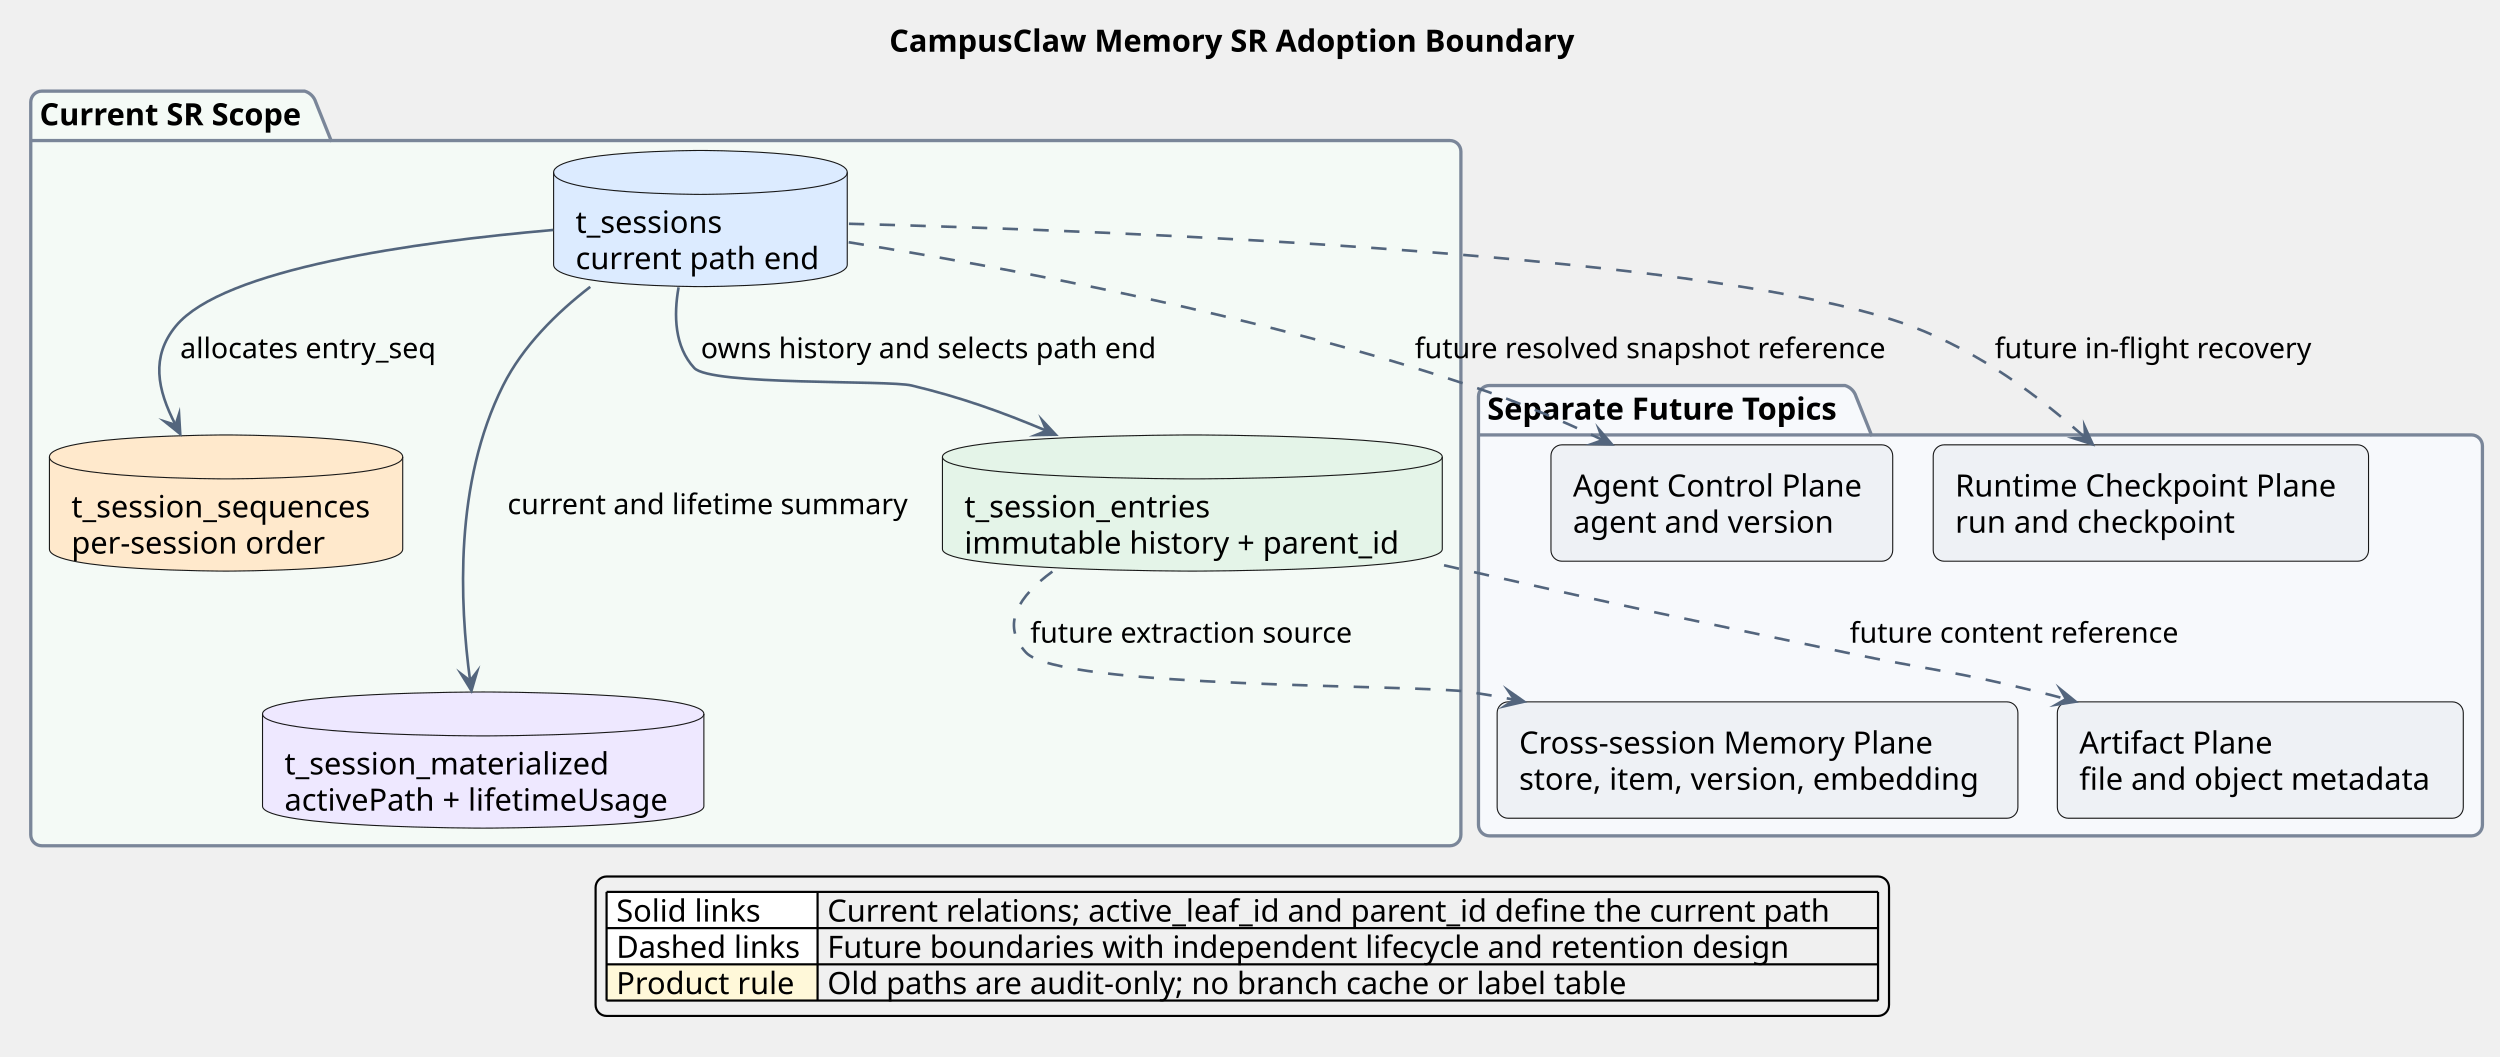
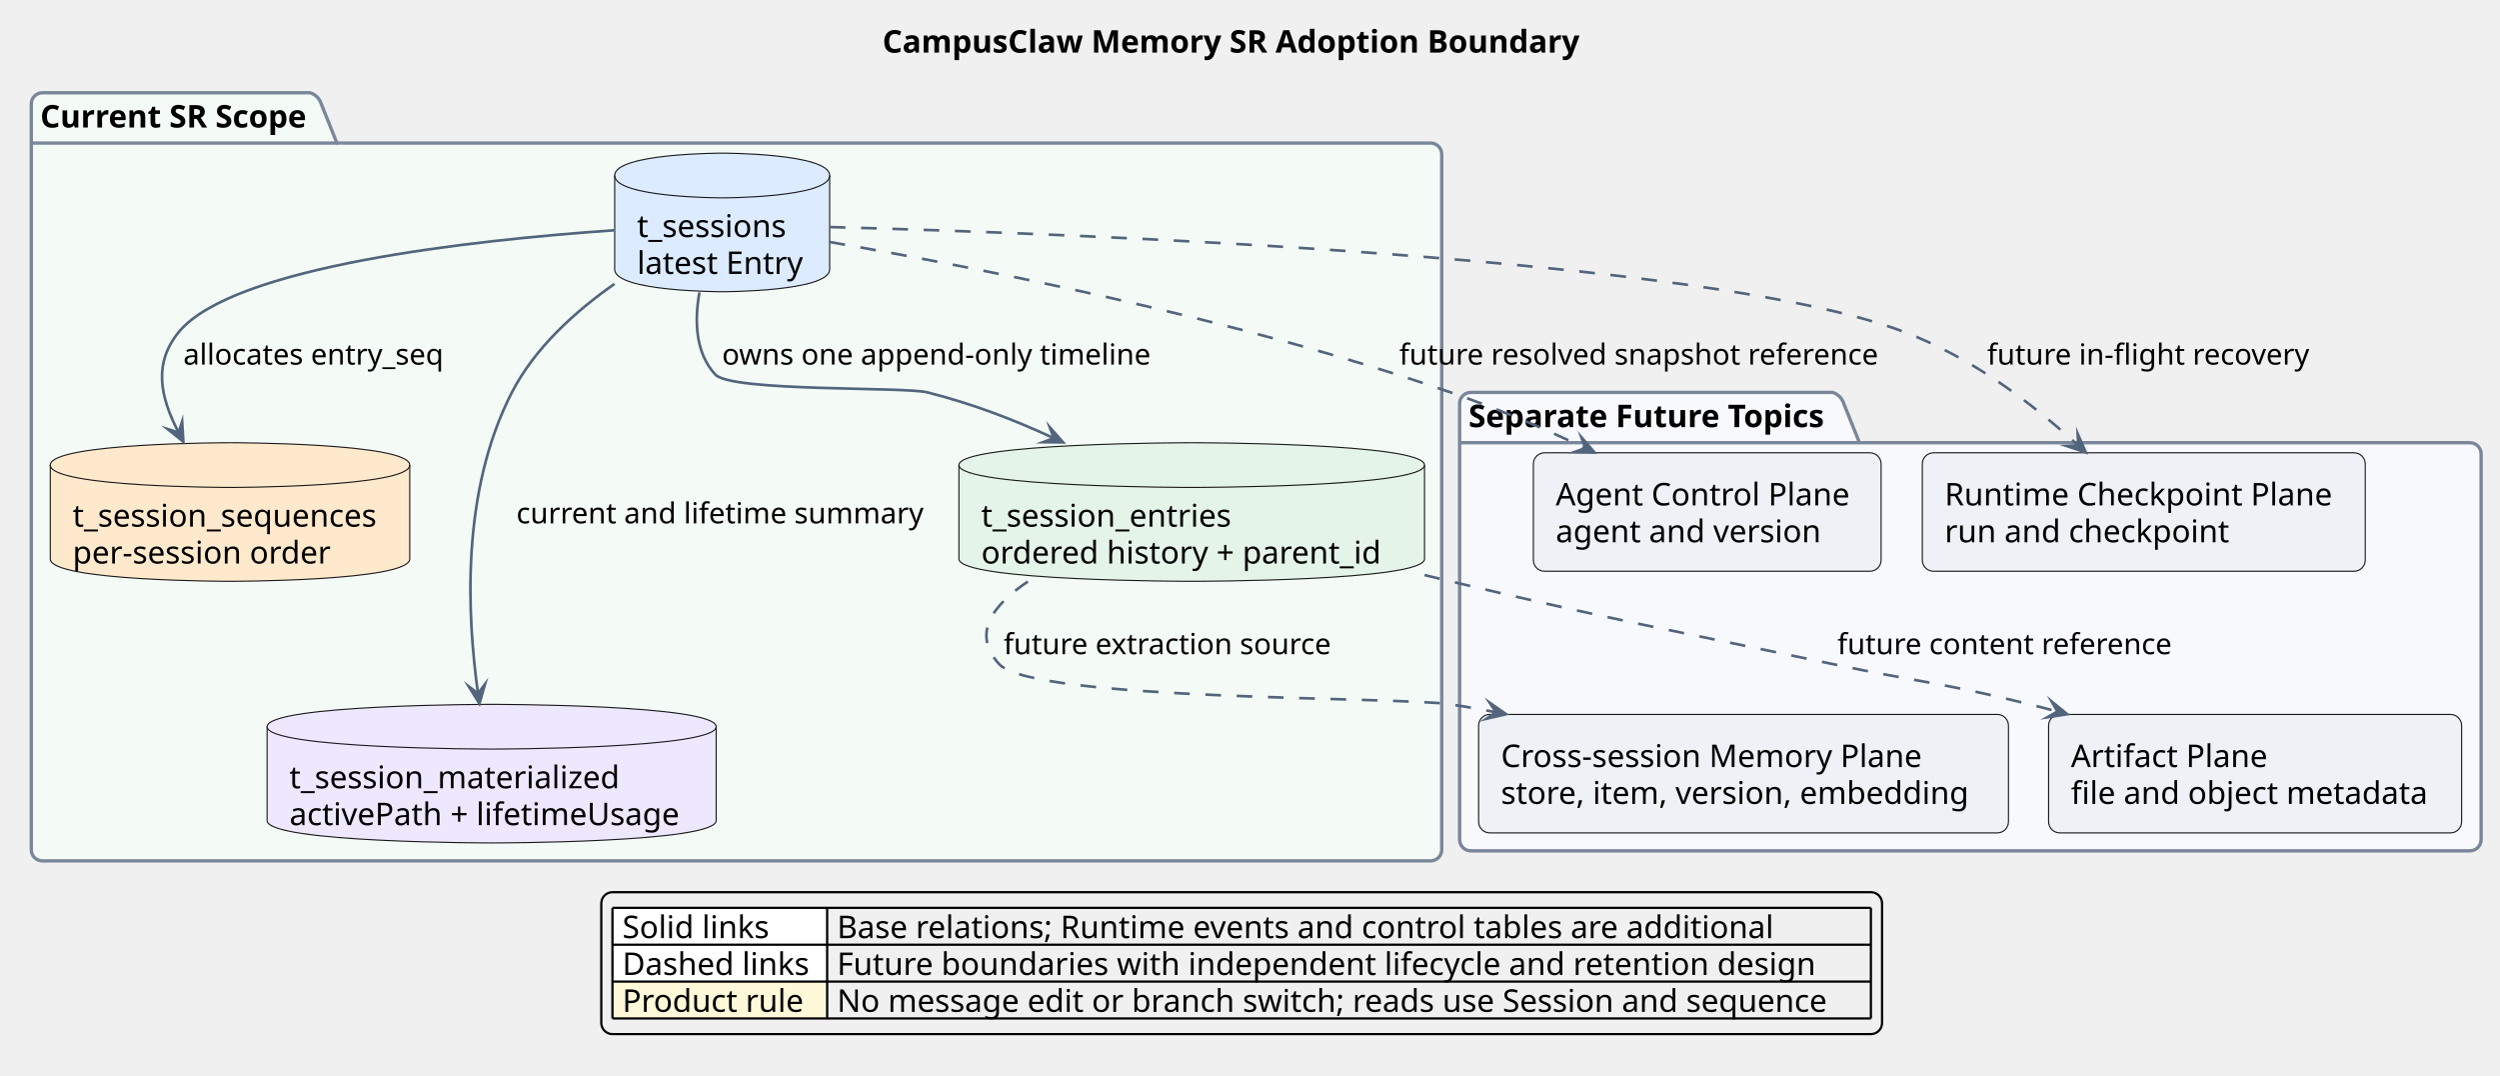
- <svg xmlns="http://www.w3.org/2000/svg" contentStyleType="text/css" data-diagram-type="DESCRIPTION" height="481px" preserveAspectRatio="none" style="width:1138px;height:481px;background:#FFFFFF;" version="1.1" viewBox="0 0 1138 481" width="1138px" zoomAndPan="magnify">
+ <svg xmlns="http://www.w3.org/2000/svg" contentStyleType="text/css" data-diagram-type="DESCRIPTION" height="481px" preserveAspectRatio="none" style="width:1118px;height:481px;background:#FFFFFF;" version="1.1" viewBox="0 0 1118 481" width="1118px" zoomAndPan="magnify">
  <defs />
  <g>
    <g class="title" data-source-line="77">
-       <text fill="#000000" font-family="sans-serif" font-size="14" font-weight="700" lengthAdjust="spacing" textLength="321.419" x="404.791" y="23.535">CampusClaw Memory SR Adoption Boundary</text>
+       <text fill="#000000" font-family="sans-serif" font-size="14" font-weight="700" lengthAdjust="spacing" textLength="321.419" x="394.791" y="23.535">CampusClaw Memory SR Adoption Boundary</text>
    </g>
    <g class="cluster" data-qualified-name="CurrentScope" data-source-line="102" id="ent0001">
-       <path d="M19,41.488 L138.724,41.488 A7.5,7.5 0 0 1 143.724,46.488 L150.724,63.977 L660,63.977 A5,5 0 0 1 665,68.977 L665,379.988 A5,5 0 0 1 660,384.988 L19,384.988 A5,5 0 0 1 14,379.988 L14,46.488 A5,5 0 0 1 19,41.488" fill="#F4FAF6" style="stroke:#7A8699;stroke-width:1.5;" />
+       <path d="M19,41.488 L138.724,41.488 A7.5,7.5 0 0 1 143.724,46.488 L150.724,63.977 L640,63.977 A5,5 0 0 1 645,68.977 L645,379.988 A5,5 0 0 1 640,384.988 L19,384.988 A5,5 0 0 1 14,379.988 L14,46.488 A5,5 0 0 1 19,41.488" fill="#F4FAF6" style="stroke:#7A8699;stroke-width:1.5;" />
      <line style="stroke:#7A8699;stroke-width:1.5;" x1="14" x2="150.724" y1="63.977" y2="63.977" />
      <text fill="#000000" font-family="sans-serif" font-size="14" font-weight="700" lengthAdjust="spacing" textLength="123.724" x="18" y="57.023">Current SR Scope</text>
    </g>
    <g class="cluster" data-qualified-name="FutureScope" data-source-line="114" id="ent0010">
-       <path d="M678,175.488 L839.874,175.488 A7.5,7.5 0 0 1 844.874,180.488 L851.874,197.977 L1125,197.977 A5,5 0 0 1 1130,202.977 L1130,375.488 A5,5 0 0 1 1125,380.488 L678,380.488 A5,5 0 0 1 673,375.488 L673,180.488 A5,5 0 0 1 678,175.488" fill="#F7F9FC" style="stroke:#7A8699;stroke-width:1.5;" />
-       <line style="stroke:#7A8699;stroke-width:1.5;" x1="673" x2="851.874" y1="197.977" y2="197.977" />
-       <text fill="#000000" font-family="sans-serif" font-size="14" font-weight="700" lengthAdjust="spacing" textLength="165.874" x="677" y="191.023">Separate Future Topics</text>
+       <path d="M658,175.488 L819.874,175.488 A7.5,7.5 0 0 1 824.874,180.488 L831.874,197.977 L1105,197.977 A5,5 0 0 1 1110,202.977 L1110,375.488 A5,5 0 0 1 1105,380.488 L658,380.488 A5,5 0 0 1 653,375.488 L653,180.488 A5,5 0 0 1 658,175.488" fill="#F7F9FC" style="stroke:#7A8699;stroke-width:1.5;" />
+       <line style="stroke:#7A8699;stroke-width:1.5;" x1="653" x2="831.874" y1="197.977" y2="197.977" />
+       <text fill="#000000" font-family="sans-serif" font-size="14" font-weight="700" lengthAdjust="spacing" textLength="165.874" x="657" y="191.023">Separate Future Topics</text>
    </g>
    <g class="entity" data-qualified-name="CurrentScope.Session" data-source-line="103" id="ent0002">
-       <path d="M252,78.488 C252,68.488 318.834,68.488 318.834,68.488 C318.834,68.488 385.668,68.488 385.668,78.488 L385.668,120.465 C385.668,130.465 318.834,130.465 318.834,130.465 C318.834,130.465 252,130.465 252,120.465 L252,78.488" fill="#DCEBFF" style="stroke:#181818;stroke-width:0.5;" />
-       <path d="M252,78.488 C252,88.488 318.834,88.488 318.834,88.488 C318.834,88.488 385.668,88.488 385.668,78.488" fill="none" style="stroke:#181818;stroke-width:0.5;" />
-       <text fill="#000000" font-family="sans-serif" font-size="14" lengthAdjust="spacing" textLength="69.918" x="262" y="106.023">t_sessions</text>
-       <text fill="#000000" font-family="sans-serif" font-size="14" lengthAdjust="spacing" textLength="113.668" x="262" y="122.512">current path end</text>
+       <path d="M275,78.488 C275,68.488 323.086,68.488 323.086,68.488 C323.086,68.488 371.173,68.488 371.173,78.488 L371.173,120.465 C371.173,130.465 323.086,130.465 323.086,130.465 C323.086,130.465 275,130.465 275,120.465 L275,78.488" fill="#DCEBFF" style="stroke:#181818;stroke-width:0.5;" />
+       <path d="M275,78.488 C275,88.488 323.086,88.488 323.086,88.488 C323.086,88.488 371.173,88.488 371.173,78.488" fill="none" style="stroke:#181818;stroke-width:0.5;" />
+       <text fill="#000000" font-family="sans-serif" font-size="14" lengthAdjust="spacing" textLength="69.918" x="285" y="106.023">t_sessions</text>
+       <text fill="#000000" font-family="sans-serif" font-size="14" lengthAdjust="spacing" textLength="76.173" x="285" y="122.512">latest Entry</text>
    </g>
    <g class="entity" data-qualified-name="CurrentScope.Sequence" data-source-line="104" id="ent0003">
      <path d="M22.5,207.988 C22.5,197.988 102.907,197.988 102.907,197.988 C102.907,197.988 183.314,197.988 183.314,207.988 L183.314,249.965 C183.314,259.965 102.907,259.965 102.907,259.965 C102.907,259.965 22.5,259.965 22.5,249.965 L22.5,207.988" fill="#FFE9CC" style="stroke:#181818;stroke-width:0.5;" />
      <path d="M22.5,207.988 C22.5,217.988 102.907,217.988 102.907,217.988 C102.907,217.988 183.314,217.988 183.314,207.988" fill="none" style="stroke:#181818;stroke-width:0.5;" />
      <text fill="#000000" font-family="sans-serif" font-size="14" lengthAdjust="spacing" textLength="140.814" x="32.5" y="235.523">t_session_sequences</text>
      <text fill="#000000" font-family="sans-serif" font-size="14" lengthAdjust="spacing" textLength="122.083" x="32.5" y="252.012">per-session order</text>
    </g>
    <g class="entity" data-qualified-name="CurrentScope.Entry" data-source-line="105" id="ent0004">
-       <path d="M429,207.988 C429,197.988 542.763,197.988 542.763,197.988 C542.763,197.988 656.525,197.988 656.525,207.988 L656.525,249.965 C656.525,259.965 542.763,259.965 542.763,259.965 C542.763,259.965 429,259.965 429,249.965 L429,207.988" fill="#E4F4E8" style="stroke:#181818;stroke-width:0.5;" />
-       <path d="M429,207.988 C429,217.988 542.763,217.988 542.763,217.988 C542.763,217.988 656.525,217.988 656.525,207.988" fill="none" style="stroke:#181818;stroke-width:0.5;" />
+       <path d="M429,207.988 C429,197.988 533.151,197.988 533.151,197.988 C533.151,197.988 637.303,197.988 637.303,207.988 L637.303,249.965 C637.303,259.965 533.151,259.965 533.151,259.965 C533.151,259.965 429,259.965 429,249.965 L429,207.988" fill="#E4F4E8" style="stroke:#181818;stroke-width:0.5;" />
+       <path d="M429,207.988 C429,217.988 533.151,217.988 533.151,217.988 C533.151,217.988 637.303,217.988 637.303,207.988" fill="none" style="stroke:#181818;stroke-width:0.5;" />
      <text fill="#000000" font-family="sans-serif" font-size="14" lengthAdjust="spacing" textLength="116.218" x="439" y="235.523">t_session_entries</text>
-       <text fill="#000000" font-family="sans-serif" font-size="14" lengthAdjust="spacing" textLength="207.525" x="439" y="252.012">immutable history + parent_id</text>
+       <text fill="#000000" font-family="sans-serif" font-size="14" lengthAdjust="spacing" textLength="188.303" x="439" y="252.012">ordered history + parent_id</text>
    </g>
    <g class="entity" data-qualified-name="CurrentScope.Summary" data-source-line="106" id="ent0005">
      <path d="M119.5,324.988 C119.5,314.988 219.953,314.988 219.953,314.988 C219.953,314.988 320.406,314.988 320.406,324.988 L320.406,366.965 C320.406,376.965 219.953,376.965 219.953,376.965 C219.953,376.965 119.5,376.965 119.5,366.965 L119.5,324.988" fill="#EEE8FF" style="stroke:#181818;stroke-width:0.5;" />
      <path d="M119.5,324.988 C119.5,334.988 219.953,334.988 219.953,334.988 C219.953,334.988 320.406,334.988 320.406,324.988" fill="none" style="stroke:#181818;stroke-width:0.5;" />
      <text fill="#000000" font-family="sans-serif" font-size="14" lengthAdjust="spacing" textLength="153.856" x="129.5" y="352.523">t_session_materialized</text>
      <text fill="#000000" font-family="sans-serif" font-size="14" lengthAdjust="spacing" textLength="180.906" x="129.5" y="369.012">activePath + lifetimeUsage</text>
    </g>
    <g class="entity" data-qualified-name="FutureScope.AgentControl" data-source-line="115" id="ent0011">
-       <rect fill="#EEF1F5" height="52.977" rx="5" ry="5" style="stroke:#181818;stroke-width:0.5;" width="155.564" x="706" y="202.488" />
-       <text fill="#000000" font-family="sans-serif" font-size="14" lengthAdjust="spacing" textLength="135.564" x="716" y="226.023">Agent Control Plane</text>
-       <text fill="#000000" font-family="sans-serif" font-size="14" lengthAdjust="spacing" textLength="121.522" x="716" y="242.512">agent and version</text>
+       <rect fill="#EEF1F5" height="52.977" rx="5" ry="5" style="stroke:#181818;stroke-width:0.5;" width="155.564" x="686" y="202.488" />
+       <text fill="#000000" font-family="sans-serif" font-size="14" lengthAdjust="spacing" textLength="135.564" x="696" y="226.023">Agent Control Plane</text>
+       <text fill="#000000" font-family="sans-serif" font-size="14" lengthAdjust="spacing" textLength="121.522" x="696" y="242.512">agent and version</text>
    </g>
    <g class="entity" data-qualified-name="FutureScope.RuntimeCheckpoint" data-source-line="116" id="ent0012">
-       <rect fill="#EEF1F5" height="52.977" rx="5" ry="5" style="stroke:#181818;stroke-width:0.5;" width="198.158" x="880" y="202.488" />
-       <text fill="#000000" font-family="sans-serif" font-size="14" lengthAdjust="spacing" textLength="178.158" x="890" y="226.023">Runtime Checkpoint Plane</text>
-       <text fill="#000000" font-family="sans-serif" font-size="14" lengthAdjust="spacing" textLength="131.592" x="890" y="242.512">run and checkpoint</text>
+       <rect fill="#EEF1F5" height="52.977" rx="5" ry="5" style="stroke:#181818;stroke-width:0.5;" width="198.158" x="860" y="202.488" />
+       <text fill="#000000" font-family="sans-serif" font-size="14" lengthAdjust="spacing" textLength="178.158" x="870" y="226.023">Runtime Checkpoint Plane</text>
+       <text fill="#000000" font-family="sans-serif" font-size="14" lengthAdjust="spacing" textLength="131.592" x="870" y="242.512">run and checkpoint</text>
    </g>
    <g class="entity" data-qualified-name="FutureScope.LongMemory" data-source-line="117" id="ent0013">
-       <rect fill="#EEF1F5" height="52.977" rx="5" ry="5" style="stroke:#181818;stroke-width:0.5;" width="237.048" x="681.5" y="319.488" />
-       <text fill="#000000" font-family="sans-serif" font-size="14" lengthAdjust="spacing" textLength="196.369" x="691.5" y="343.023">Cross-session Memory Plane</text>
-       <text fill="#000000" font-family="sans-serif" font-size="14" lengthAdjust="spacing" textLength="217.048" x="691.5" y="359.512">store, item, version, embedding</text>
+       <rect fill="#EEF1F5" height="52.977" rx="5" ry="5" style="stroke:#181818;stroke-width:0.5;" width="237.048" x="661.5" y="319.488" />
+       <text fill="#000000" font-family="sans-serif" font-size="14" lengthAdjust="spacing" textLength="196.369" x="671.5" y="343.023">Cross-session Memory Plane</text>
+       <text fill="#000000" font-family="sans-serif" font-size="14" lengthAdjust="spacing" textLength="217.048" x="671.5" y="359.512">store, item, version, embedding</text>
    </g>
    <g class="entity" data-qualified-name="FutureScope.Artifact" data-source-line="118" id="ent0014">
-       <rect fill="#EEF1F5" height="52.977" rx="5" ry="5" style="stroke:#181818;stroke-width:0.5;" width="184.787" x="936.5" y="319.488" />
-       <text fill="#000000" font-family="sans-serif" font-size="14" lengthAdjust="spacing" textLength="90.392" x="946.5" y="343.023">Artifact Plane</text>
-       <text fill="#000000" font-family="sans-serif" font-size="14" lengthAdjust="spacing" textLength="164.787" x="946.5" y="359.512">file and object metadata</text>
+       <rect fill="#EEF1F5" height="52.977" rx="5" ry="5" style="stroke:#181818;stroke-width:0.5;" width="184.787" x="916.5" y="319.488" />
+       <text fill="#000000" font-family="sans-serif" font-size="14" lengthAdjust="spacing" textLength="90.392" x="926.5" y="343.023">Artifact Plane</text>
+       <text fill="#000000" font-family="sans-serif" font-size="14" lengthAdjust="spacing" textLength="164.787" x="926.5" y="359.512">file and object metadata</text>
    </g>
    <g class="link" data-entity-1="ent0002" data-entity-2="ent0004" data-link-type="dependency" id="lnk19">
-       <polygon fill="#53657D" points="480.804,197.977,474.071,190.789,476.199,196.03,470.957,198.158,480.804,197.977" style="stroke:#53657D;stroke-width:1;stroke-linejoin:miter;stroke-miterlimit:10;" />
-       <path d="M308.887,130.797 C306.618,143.63 307.079,157.817 316,167.488 C323.483,175.6 404.267,172.919 415,175.488 C437.074,180.772 455.688,187.362 476.199,196.03" fill="none" style="stroke:#53657D;stroke-width:1.2;" />
-       <text fill="#000000" font-family="sans-serif" font-size="13" lengthAdjust="spacing" textLength="214.906" x="319" y="163.057">owns history and selects path end</text>
+       <polygon fill="#53657D" points="475.871,197.96,469.358,190.571,471.326,195.875,466.022,197.843,475.871,197.96" style="stroke:#53657D;stroke-width:1;stroke-linejoin:miter;stroke-miterlimit:10;" />
+       <path d="M312.902,130.783 C310.636,143.613 311.095,157.802 320,167.488 C327.169,175.286 404.74,172.854 415,175.488 C435.523,180.757 452.429,187.206 471.326,195.875" fill="none" style="stroke:#53657D;stroke-width:1.2;" />
+       <text fill="#000000" font-family="sans-serif" font-size="13" lengthAdjust="spacing" textLength="200.319" x="323" y="163.057">owns one append-only timeline</text>
    </g>
    <g class="link" data-entity-1="ent0002" data-entity-2="ent0003" data-link-type="dependency" id="lnk20">
-       <polygon fill="#53657D" points="82.155,197.756,81.576,187.924,79.859,193.314,74.469,191.597,82.155,197.756" style="stroke:#53657D;stroke-width:1;stroke-linejoin:miter;stroke-miterlimit:10;" />
-       <path d="M251.839,104.677 C188.901,110.171 101.388,122.378 80,148.488 C68.619,162.382 71.54,177.22 79.859,193.314" fill="none" style="stroke:#53657D;stroke-width:1.2;" />
+       <polygon fill="#53657D" points="82.138,197.741,81.557,187.91,79.841,193.3,74.451,191.584,82.138,197.741" style="stroke:#53657D;stroke-width:1;stroke-linejoin:miter;stroke-miterlimit:10;" />
+       <path d="M274.763,102.98 C211.077,107.395 104.163,119.086 80,148.488 C68.597,162.364 71.517,177.202 79.841,193.3" fill="none" style="stroke:#53657D;stroke-width:1.2;" />
      <text fill="#000000" font-family="sans-serif" font-size="13" lengthAdjust="spacing" textLength="120.199" x="82" y="163.057">allocates entry_seq</text>
    </g>
    <g class="link" data-entity-1="ent0002" data-entity-2="ent0005" data-link-type="dependency" id="lnk21">
-       <polygon fill="#53657D" points="214.639,314.678,217.408,305.226,213.975,309.722,209.479,306.288,214.639,314.678" style="stroke:#53657D;stroke-width:1;stroke-linejoin:miter;stroke-miterlimit:10;" />
-       <path d="M268.674,130.566 C253.212,142.501 237.93,157.668 229,175.488 C206.754,219.881 209.229,274.312 213.975,309.722" fill="none" style="stroke:#53657D;stroke-width:1.2;" />
+       <polygon fill="#53657D" points="214.517,314.909,217.24,305.444,213.829,309.957,209.317,306.545,214.517,314.909" style="stroke:#53657D;stroke-width:1;stroke-linejoin:miter;stroke-miterlimit:10;" />
+       <path d="M274.924,126.947 C257.319,139.263 239.22,155.625 229,175.488 C206.215,219.772 208.903,274.504 213.829,309.957" fill="none" style="stroke:#53657D;stroke-width:1.2;" />
      <text fill="#000000" font-family="sans-serif" font-size="13" lengthAdjust="spacing" textLength="187.103" x="231" y="234.057">current and lifetime summary</text>
    </g>
    <g class="link" data-entity-1="ent0002" data-entity-2="ent0011" data-link-type="dependency" id="lnk22">
-       <polygon fill="#53657D" points="733.971,202.394,727.555,194.922,729.454,200.251,724.125,202.149,733.971,202.394" style="stroke:#53657D;stroke-width:1;stroke-linejoin:miter;stroke-miterlimit:10;" />
-       <path d="M386.321,110.279 C457.692,121.725 573.121,143.299 669,175.488 C690.846,182.823 709.601,190.829 729.454,200.251" fill="none" style="stroke:#53657D;stroke-width:1.2;stroke-dasharray:7,7;" />
-       <text fill="#000000" font-family="sans-serif" font-size="13" lengthAdjust="spacing" textLength="220.48" x="644" y="163.057">future resolved snapshot reference</text>
+       <polygon fill="#53657D" points="713.613,202.477,707.185,195.016,709.092,200.341,703.767,202.249,713.613,202.477" style="stroke:#53657D;stroke-width:1;stroke-linejoin:miter;stroke-miterlimit:10;" />
+       <path d="M371.139,108.224 C435.553,119.326 552.828,142.177 649,175.488 C670.672,182.995 689.292,190.985 709.092,200.341" fill="none" style="stroke:#53657D;stroke-width:1.2;stroke-dasharray:7,7;" />
+       <text fill="#000000" font-family="sans-serif" font-size="13" lengthAdjust="spacing" textLength="220.48" x="626" y="163.057">future resolved snapshot reference</text>
    </g>
    <g class="link" data-entity-1="ent0002" data-entity-2="ent0012" data-link-type="dependency" id="lnk23">
-       <polygon fill="#53657D" points="952.801,202.448,948.749,193.472,949.071,199.12,943.423,199.441,952.801,202.448" style="stroke:#53657D;stroke-width:1;stroke-linejoin:miter;stroke-miterlimit:10;" />
-       <path d="M386.427,101.858 C513.421,105.175 783.118,115.932 870,148.488 C901.583,160.323 928.393,180.669 949.071,199.12" fill="none" style="stroke:#53657D;stroke-width:1.2;stroke-dasharray:7,7;" />
-       <text fill="#000000" font-family="sans-serif" font-size="13" lengthAdjust="spacing" textLength="152.534" x="908" y="163.057">future in-flight recovery</text>
+       <polygon fill="#53657D" points="933.356,202.479,929.391,193.463,929.658,199.114,924.007,199.38,933.356,202.479" style="stroke:#53657D;stroke-width:1;stroke-linejoin:miter;stroke-miterlimit:10;" />
+       <path d="M371.226,101.537 C484.543,104.534 764.772,115.182 852,148.488 C883.133,160.376 909.399,180.679 929.658,199.114" fill="none" style="stroke:#53657D;stroke-width:1.2;stroke-dasharray:7,7;" />
+       <text fill="#000000" font-family="sans-serif" font-size="13" lengthAdjust="spacing" textLength="152.534" x="889" y="163.057">future in-flight recovery</text>
    </g>
    <g class="link" data-entity-1="ent0004" data-entity-2="ent0013" data-link-type="dependency" id="lnk24">
-       <polygon fill="#53657D" points="694.067,319.441,685.996,313.796,689.159,318.486,684.468,321.649,694.067,319.441" style="stroke:#53657D;stroke-width:1;stroke-linejoin:miter;stroke-miterlimit:10;" />
-       <path d="M479.044,260.181 C463.949,271.209 455.246,284.14 467,296.988 C482.21,313.614 646.744,311.465 669,314.988 C677.181,316.283 680.704,316.841 689.159,318.486" fill="none" style="stroke:#53657D;stroke-width:1.2;stroke-dasharray:7,7;" />
-       <text fill="#000000" font-family="sans-serif" font-size="13" lengthAdjust="spacing" textLength="152.375" x="469" y="292.557">future extraction source</text>
+       <polygon fill="#53657D" points="674.067,319.441,665.996,313.796,669.159,318.486,664.468,321.649,674.067,319.441" style="stroke:#53657D;stroke-width:1;stroke-linejoin:miter;stroke-miterlimit:10;" />
+       <path d="M459.839,260.079 C443.763,270.809 434.736,283.582 447,296.988 C462.21,313.614 626.744,311.465 649,314.988 C657.181,316.283 660.704,316.841 669.159,318.486" fill="none" style="stroke:#53657D;stroke-width:1.2;stroke-dasharray:7,7;" />
+       <text fill="#000000" font-family="sans-serif" font-size="13" lengthAdjust="spacing" textLength="152.375" x="449" y="292.557">future extraction source</text>
    </g>
    <g class="link" data-entity-1="ent0004" data-entity-2="ent0014" data-link-type="dependency" id="lnk25">
-       <polygon fill="#53657D" points="945.107,319.467,937.472,313.245,940.282,318.154,935.373,320.964,945.107,319.467" style="stroke:#53657D;stroke-width:1;stroke-linejoin:miter;stroke-miterlimit:10;" />
-       <path d="M657.322,257.317 C661.261,258.224 665.163,259.116 669,259.988 C744.826,277.217 763.908,280.974 840,296.988 C879.065,305.21 889.274,305.296 928,314.988 C933.59,316.387 934.508,316.584 940.282,318.154" fill="none" style="stroke:#53657D;stroke-width:1.2;stroke-dasharray:7,7;" />
-       <text fill="#000000" font-family="sans-serif" font-size="13" lengthAdjust="spacing" textLength="153.429" x="842" y="292.557">future content reference</text>
+       <polygon fill="#53657D" points="925.107,319.467,917.472,313.245,920.282,318.154,915.373,320.964,925.107,319.467" style="stroke:#53657D;stroke-width:1;stroke-linejoin:miter;stroke-miterlimit:10;" />
+       <path d="M637.291,257.17 C641.241,258.133 645.155,259.075 649,259.988 C724.656,277.949 743.908,280.974 820,296.988 C859.065,305.21 869.274,305.296 908,314.988 C913.59,316.387 914.508,316.584 920.282,318.154" fill="none" style="stroke:#53657D;stroke-width:1.2;stroke-dasharray:7,7;" />
+       <text fill="#000000" font-family="sans-serif" font-size="13" lengthAdjust="spacing" textLength="153.429" x="822" y="292.557">future content reference</text>
    </g>
    <g class="legend" data-source-line="135">
-       <rect fill="none" height="63.465" rx="5" ry="5" style="stroke:#000000;stroke-width:1;" width="588.771" x="271.114" y="398.988" />
-       <rect fill="#FFFFFF" height="16.488" style="stroke:none;stroke-width:1;" width="96.045" x="276.114" y="405.988" />
-       <text fill="#000000" font-family="sans-serif" font-size="14" lengthAdjust="spacing" textLength="69.576" x="280.544" y="419.523">Solid links</text>
-       <text fill="#000000" font-family="sans-serif" font-size="14" lengthAdjust="spacing" textLength="473.867" x="376.589" y="419.523">Current relations; active_leaf_id and parent_id define the current path</text>
-       <rect fill="#FFFFFF" height="16.488" style="stroke:none;stroke-width:1;" width="96.045" x="276.114" y="422.477" />
-       <text fill="#000000" font-family="sans-serif" font-size="14" lengthAdjust="spacing" textLength="87.186" x="280.544" y="436.012">Dashed links</text>
-       <text fill="#000000" font-family="sans-serif" font-size="14" lengthAdjust="spacing" textLength="451.452" x="376.589" y="436.012">Future boundaries with independent lifecycle and retention design</text>
-       <rect fill="#FFF8D9" height="16.488" style="stroke:none;stroke-width:1;" width="96.045" x="276.114" y="438.965" />
-       <text fill="#000000" font-family="sans-serif" font-size="14" lengthAdjust="spacing" textLength="82.667" x="280.544" y="452.5">Product rule</text>
-       <text fill="#000000" font-family="sans-serif" font-size="14" lengthAdjust="spacing" textLength="381.22" x="376.589" y="452.5">Old paths are audit-only; no branch cache or label table</text>
-       <line style="stroke:#000000;stroke-width:1;" x1="276.114" x2="854.886" y1="405.988" y2="405.988" />
-       <line style="stroke:#000000;stroke-width:1;" x1="276.114" x2="854.886" y1="422.477" y2="422.477" />
-       <line style="stroke:#000000;stroke-width:1;" x1="276.114" x2="854.886" y1="438.965" y2="438.965" />
-       <line style="stroke:#000000;stroke-width:1;" x1="276.114" x2="854.886" y1="455.453" y2="455.453" />
-       <line style="stroke:#000000;stroke-width:1;" x1="276.114" x2="276.114" y1="405.988" y2="455.453" />
-       <line style="stroke:#000000;stroke-width:1;" x1="372.159" x2="372.159" y1="405.988" y2="455.453" />
-       <line style="stroke:#000000;stroke-width:1;" x1="854.886" x2="854.886" y1="405.988" y2="455.453" />
+       <rect fill="none" height="63.465" rx="5" ry="5" style="stroke:#000000;stroke-width:1;" width="572.994" x="269.003" y="398.988" />
+       <rect fill="#FFFFFF" height="16.488" style="stroke:none;stroke-width:1;" width="96.045" x="274.003" y="405.988" />
+       <text fill="#000000" font-family="sans-serif" font-size="14" lengthAdjust="spacing" textLength="69.576" x="278.433" y="419.523">Solid links</text>
+       <text fill="#000000" font-family="sans-serif" font-size="14" lengthAdjust="spacing" textLength="432.968" x="374.478" y="419.523">Base relations; Runtime events and control tables are additional</text>
+       <rect fill="#FFFFFF" height="16.488" style="stroke:none;stroke-width:1;" width="96.045" x="274.003" y="422.477" />
+       <text fill="#000000" font-family="sans-serif" font-size="14" lengthAdjust="spacing" textLength="87.186" x="278.433" y="436.012">Dashed links</text>
+       <text fill="#000000" font-family="sans-serif" font-size="14" lengthAdjust="spacing" textLength="451.452" x="374.478" y="436.012">Future boundaries with independent lifecycle and retention design</text>
+       <rect fill="#FFF8D9" height="16.488" style="stroke:none;stroke-width:1;" width="96.045" x="274.003" y="438.965" />
+       <text fill="#000000" font-family="sans-serif" font-size="14" lengthAdjust="spacing" textLength="82.667" x="278.433" y="452.5">Product rule</text>
+       <text fill="#000000" font-family="sans-serif" font-size="14" lengthAdjust="spacing" textLength="458.09" x="374.478" y="452.5">No message edit or branch switch; reads use Session and sequence</text>
+       <line style="stroke:#000000;stroke-width:1;" x1="274.003" x2="836.997" y1="405.988" y2="405.988" />
+       <line style="stroke:#000000;stroke-width:1;" x1="274.003" x2="836.997" y1="422.477" y2="422.477" />
+       <line style="stroke:#000000;stroke-width:1;" x1="274.003" x2="836.997" y1="438.965" y2="438.965" />
+       <line style="stroke:#000000;stroke-width:1;" x1="274.003" x2="836.997" y1="455.453" y2="455.453" />
+       <line style="stroke:#000000;stroke-width:1;" x1="274.003" x2="274.003" y1="405.988" y2="455.453" />
+       <line style="stroke:#000000;stroke-width:1;" x1="370.048" x2="370.048" y1="405.988" y2="455.453" />
+       <line style="stroke:#000000;stroke-width:1;" x1="836.997" x2="836.997" y1="405.988" y2="455.453" />
    </g>
  </g>
</svg>
